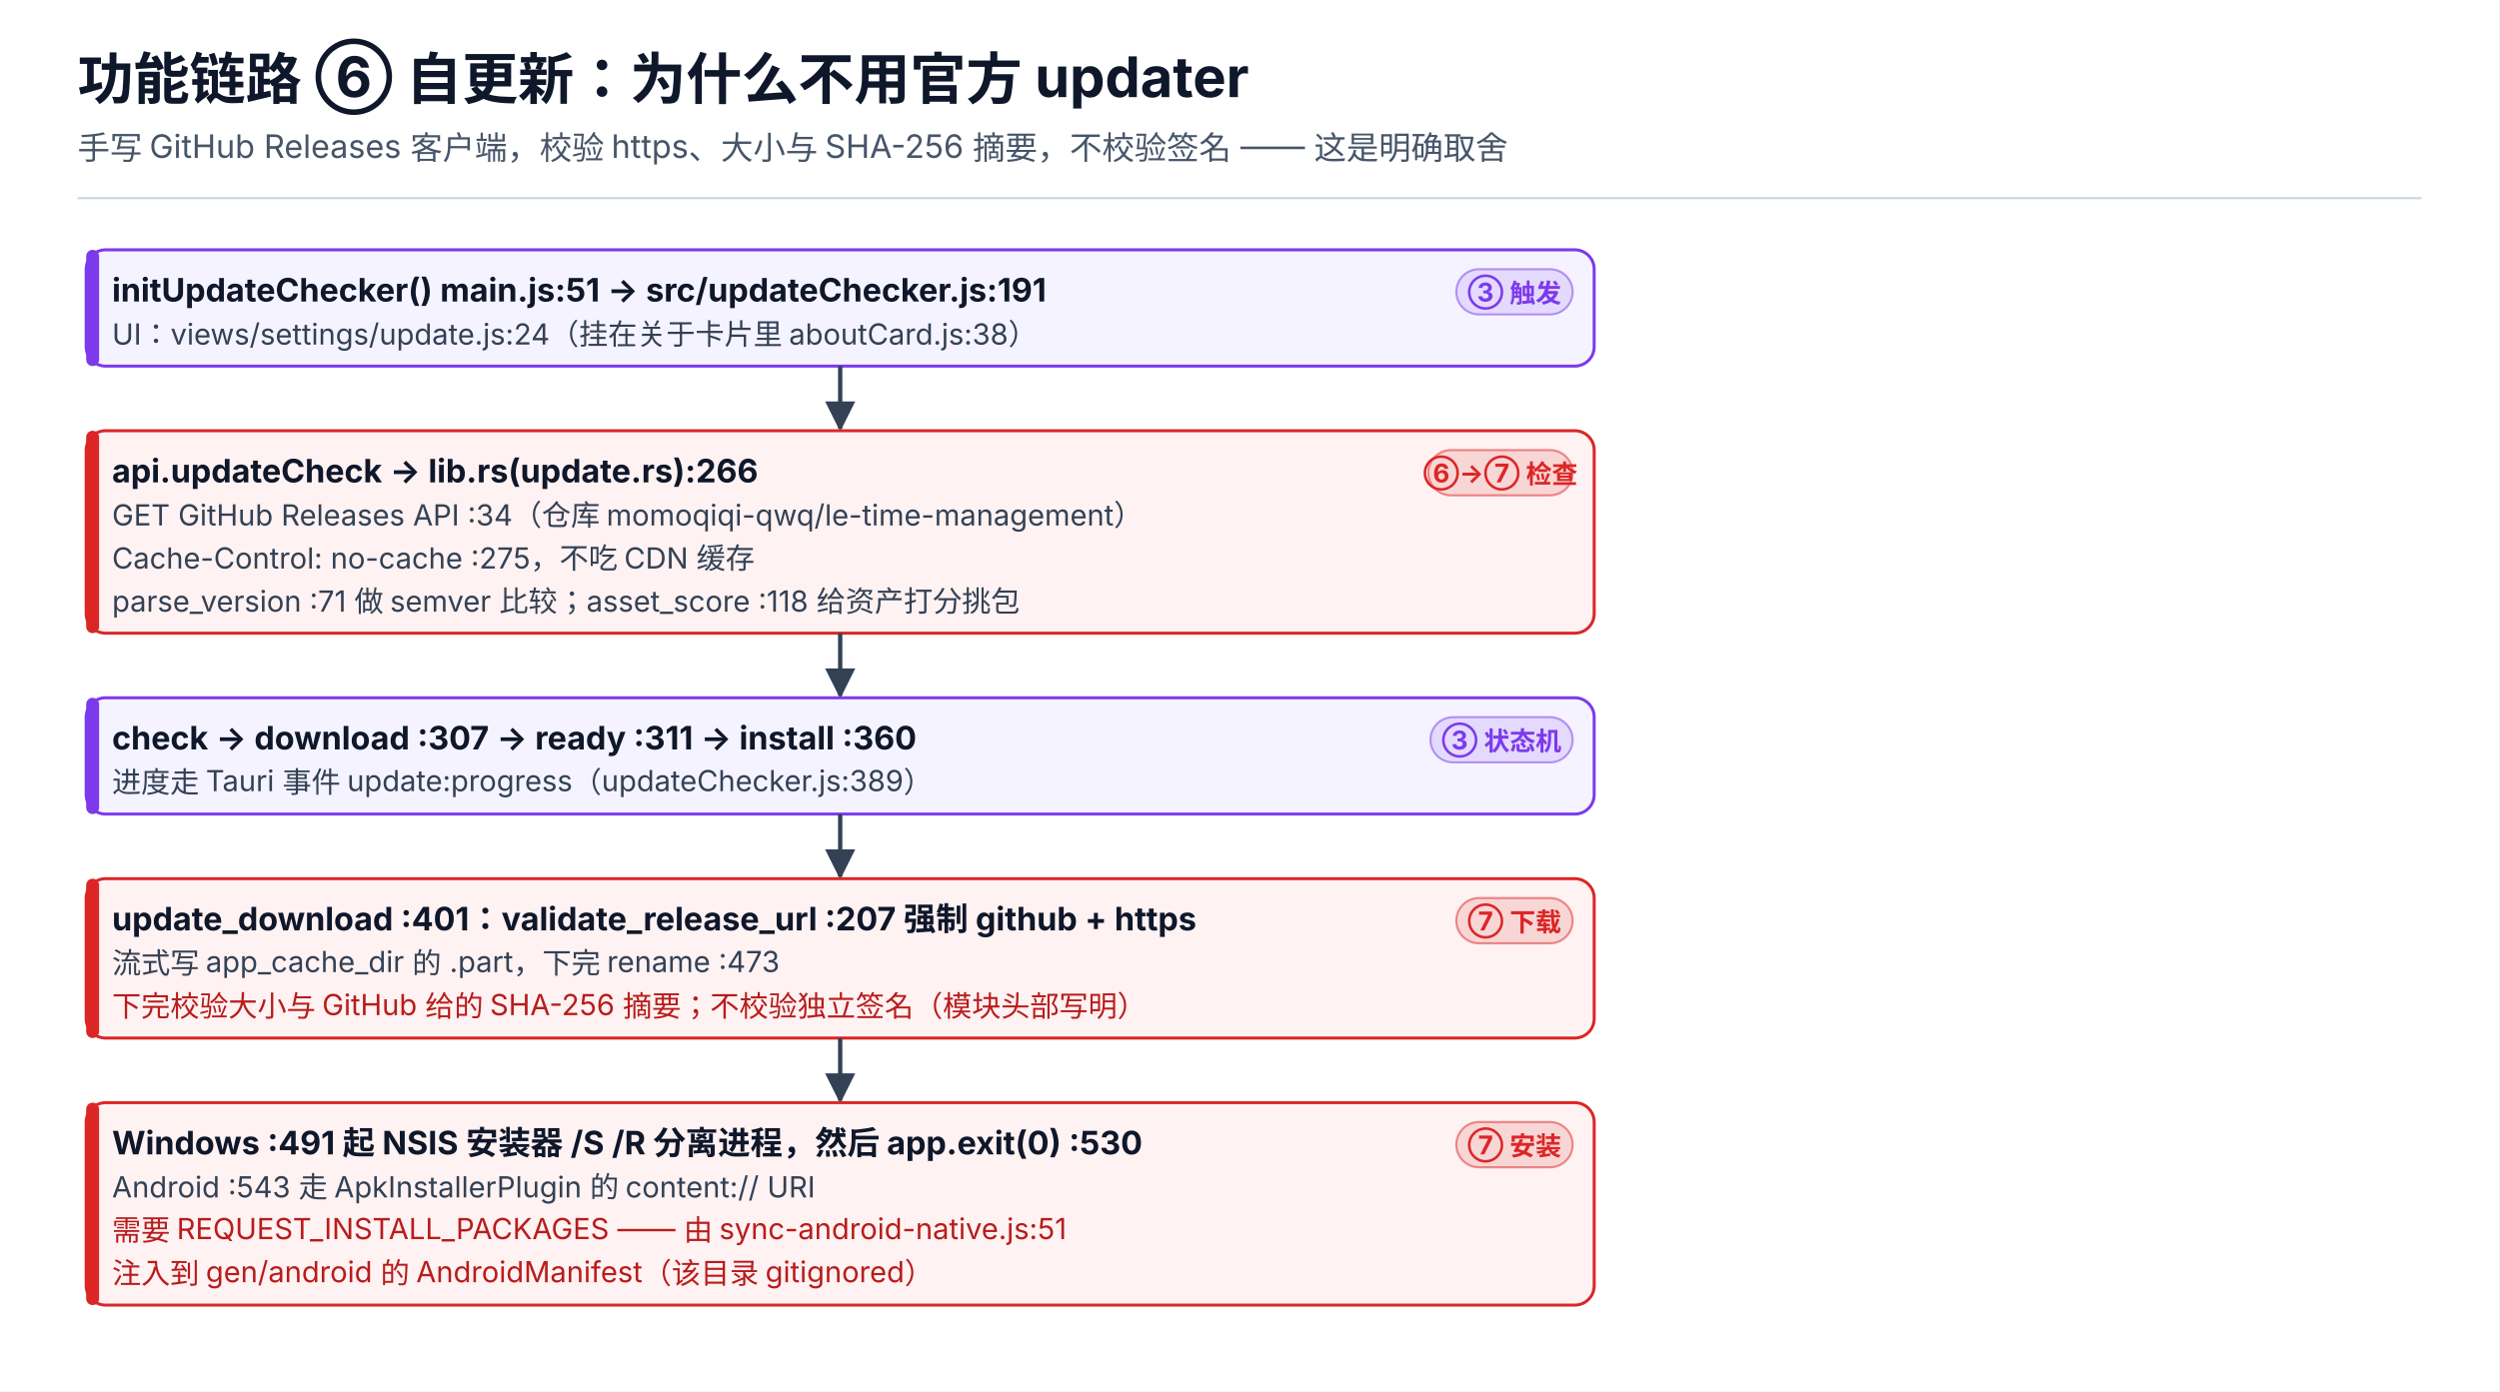
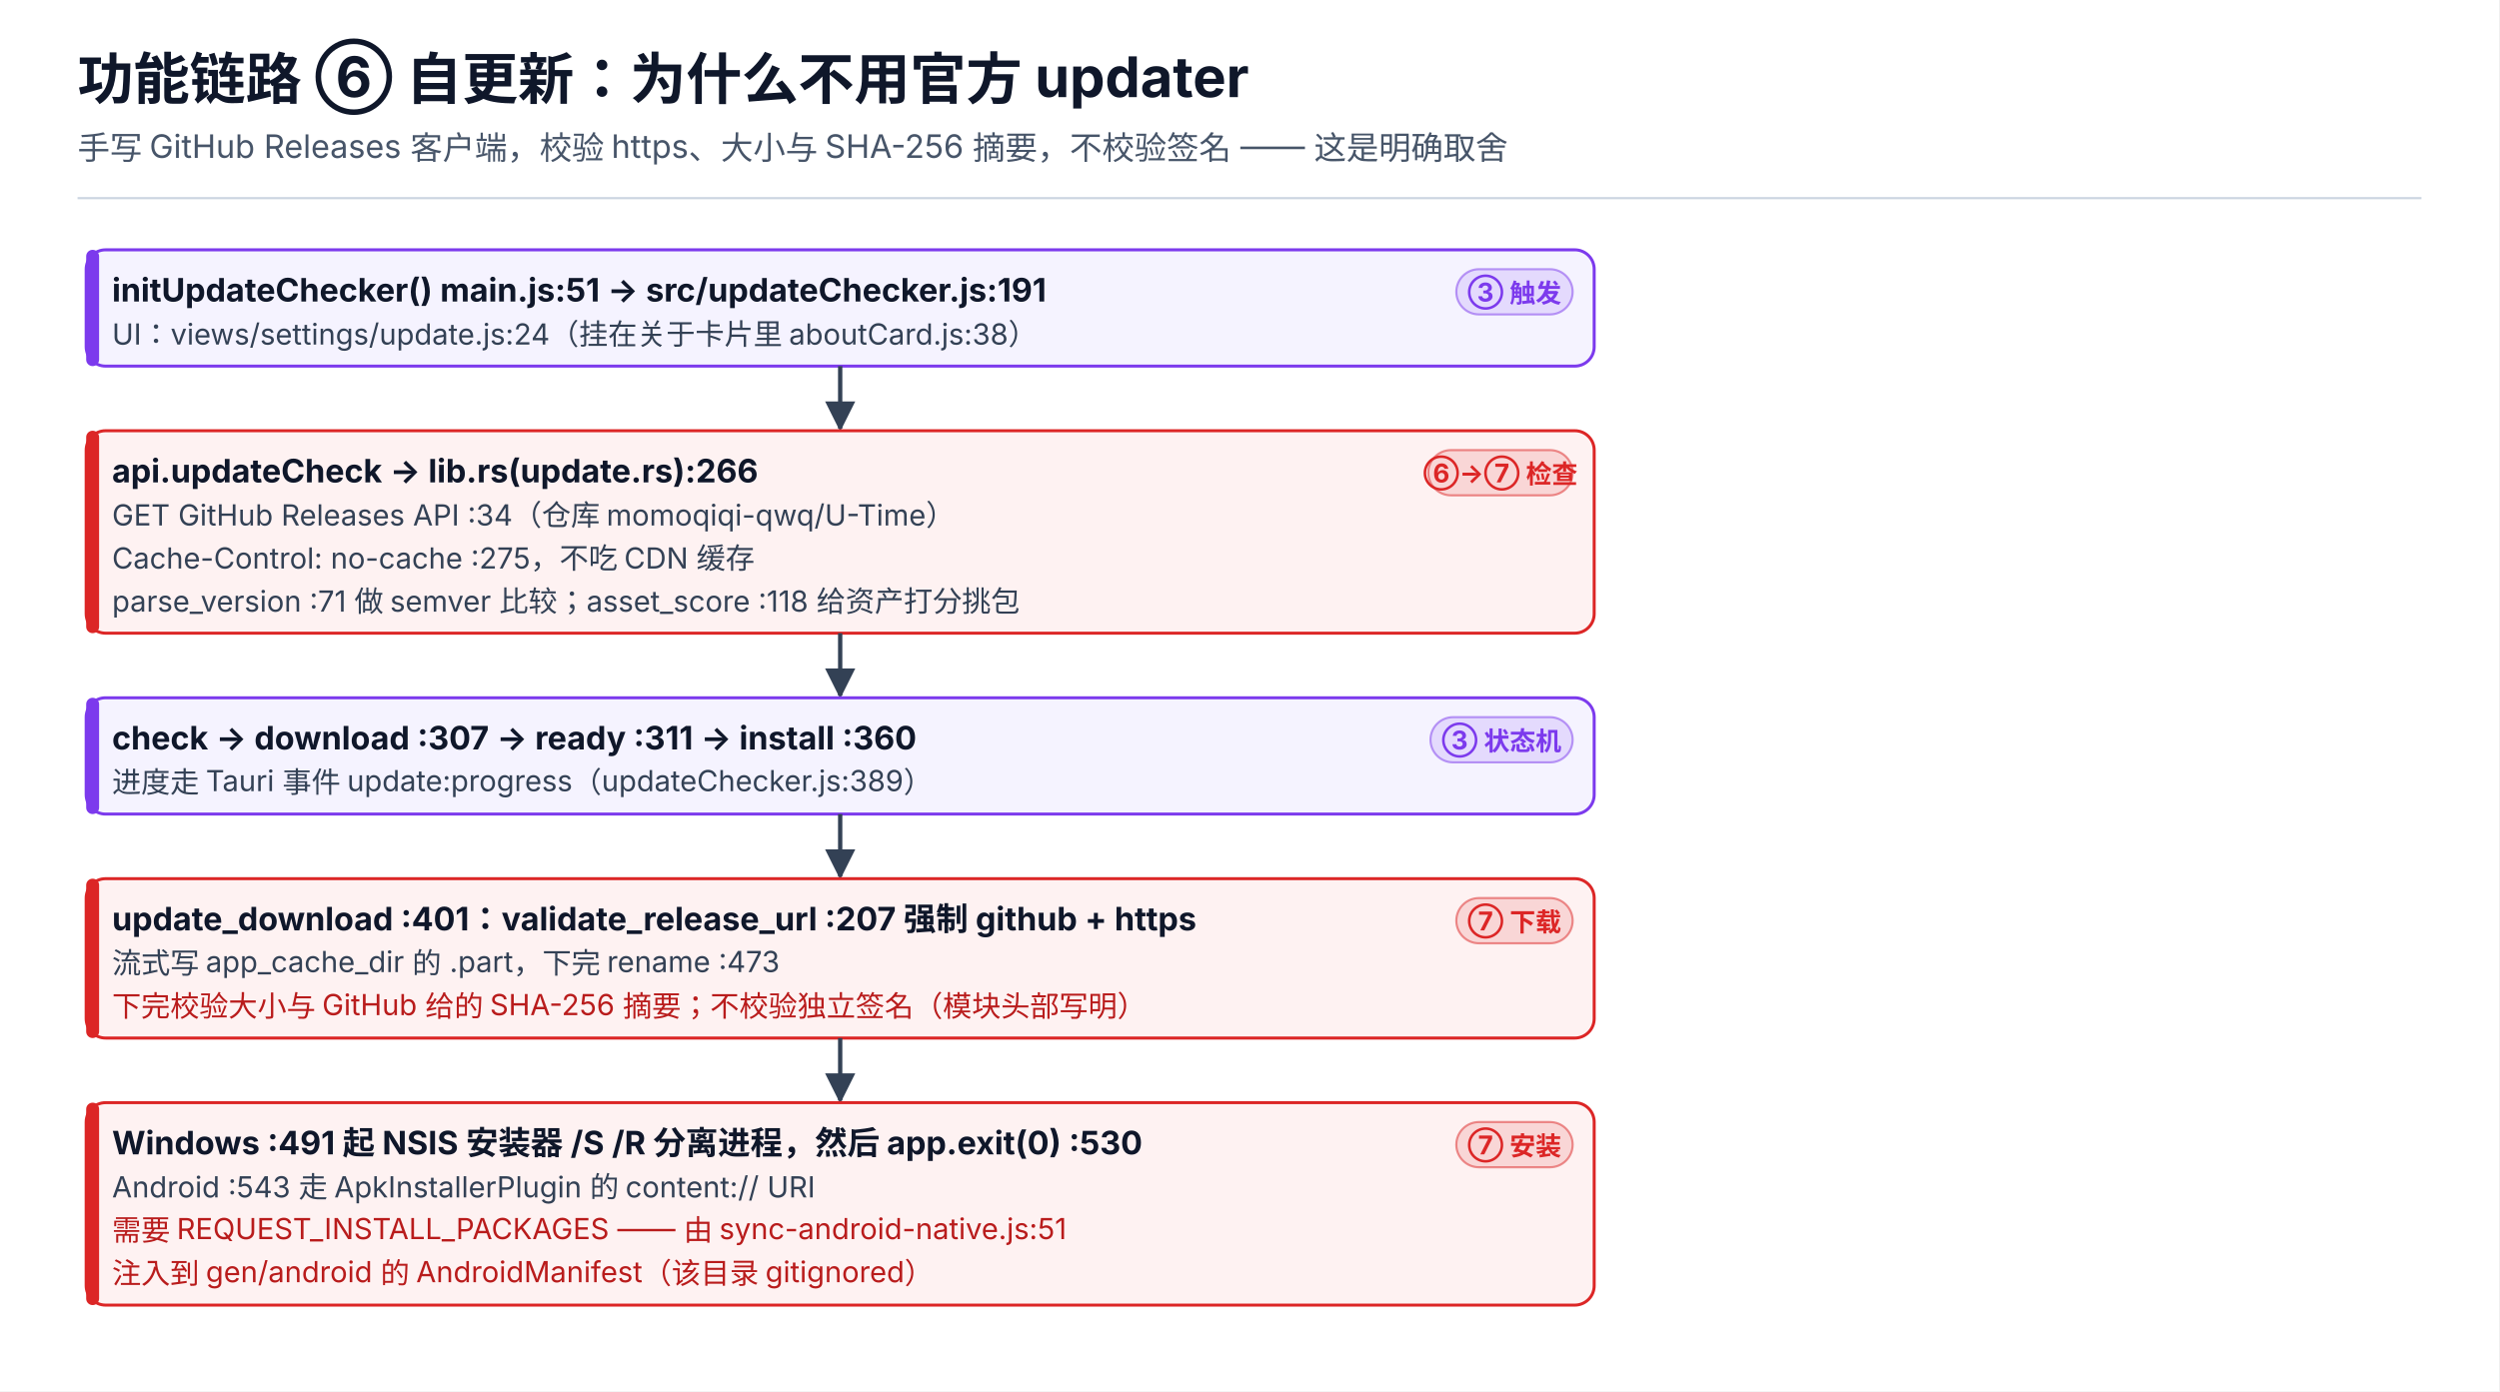
<svg xmlns="http://www.w3.org/2000/svg" width="1160" height="646" viewBox="0 0 1160 646" font-family="-apple-system,BlinkMacSystemFont,'Segoe UI','Microsoft YaHei','PingFang SC','Hiragino Sans GB',sans-serif">
  <defs>
    <marker id="ah" viewBox="0 0 10 10" refX="9" refY="5" markerWidth="7" markerHeight="7" orient="auto-start-reverse">
      <path d="M0,0 L10,5 L0,10 z" fill="#334155" />
    </marker>
    <marker id="ahl" viewBox="0 0 10 10" refX="9" refY="5" markerWidth="7" markerHeight="7" orient="auto-start-reverse">
      <path d="M0,0 L10,5 L0,10 z" fill="#94a3b8" />
    </marker>
    <marker id="ahb" viewBox="0 0 10 10" refX="9" refY="5" markerWidth="7" markerHeight="7" orient="auto-start-reverse">
      <path d="M0,0 L10,5 L0,10 z" fill="#2563eb" />
    </marker>
  </defs>
  <rect width="1160" height="646" fill="#ffffff" />
  <text x="36" y="46" font-size="26" font-weight="700" fill="#0f172a">功能链路 ⑥ 自更新：为什么不用官方 updater</text>
  <text x="36" y="74" font-size="15" fill="#475569">手写 GitHub Releases 客户端，校验 https、大小与 SHA-256 摘要，不校验签名 —— 这是明确取舍</text>
  <line x1="36" y1="92" x2="1124" y2="92" stroke="#cbd5e1" />
  <rect x="40" y="116" width="700" height="54" rx="9" fill="#f5f3ff" stroke="#7c3aed" stroke-width="1.4" />
  <rect x="40" y="116" width="6" height="54" rx="3" fill="#7c3aed" />
  <rect x="676" y="125" width="54" height="21" rx="10.5" fill="#7c3aed" fill-opacity=".14" stroke="#7c3aed" stroke-opacity=".5" />
  <text x="703" y="140" font-size="12" font-weight="700" fill="#7c3aed" text-anchor="middle">③ 触发</text>
  <text x="52" y="140" font-size="15" font-weight="700" fill="#0f172a">initUpdateChecker()  main.js:51 → src/updateChecker.js:191</text>
  <text x="52" y="160" font-size="13.5" font-weight="400" fill="#334155">UI：views/settings/update.js:24（挂在关于卡片里 aboutCard.js:38）</text>
  <line x1="390" y1="170" x2="390" y2="199" stroke="#334155" stroke-width="2" marker-end="url(#ah)" />
  <rect x="40" y="200" width="700" height="94" rx="9" fill="#fef2f2" stroke="#dc2626" stroke-width="1.4" />
  <rect x="40" y="200" width="6" height="94" rx="3" fill="#dc2626" />
  <rect x="663" y="209" width="67" height="21" rx="10.5" fill="#dc2626" fill-opacity=".14" stroke="#dc2626" stroke-opacity=".5" />
  <text x="696.5" y="224" font-size="12" font-weight="700" fill="#dc2626" text-anchor="middle">⑥→⑦ 检查</text>
  <text x="52" y="224" font-size="15" font-weight="700" fill="#0f172a">api.updateCheck → lib.rs(update.rs):266</text>
-   <text x="52" y="244" font-size="13.5" font-weight="400" fill="#334155">GET GitHub Releases API :34（仓库 momoqiqi-qwq/le-time-management）</text>
+   <text x="52" y="244" font-size="13.5" font-weight="400" fill="#334155">GET GitHub Releases API :34（仓库 momoqiqi-qwq/U-Time）</text>
  <text x="52" y="264" font-size="13.5" font-weight="400" fill="#334155">Cache-Control: no-cache :275，不吃 CDN 缓存</text>
  <text x="52" y="284" font-size="13.5" font-weight="400" fill="#334155">parse_version :71 做 semver 比较；asset_score :118 给资产打分挑包</text>
  <line x1="390" y1="294" x2="390" y2="323" stroke="#334155" stroke-width="2" marker-end="url(#ah)" />
  <rect x="40" y="324" width="700" height="54" rx="9" fill="#f5f3ff" stroke="#7c3aed" stroke-width="1.4" />
  <rect x="40" y="324" width="6" height="54" rx="3" fill="#7c3aed" />
  <rect x="664" y="333" width="66" height="21" rx="10.5" fill="#7c3aed" fill-opacity=".14" stroke="#7c3aed" stroke-opacity=".5" />
  <text x="697" y="348" font-size="12" font-weight="700" fill="#7c3aed" text-anchor="middle">③ 状态机</text>
  <text x="52" y="348" font-size="15" font-weight="700" fill="#0f172a">check → download :307 → ready :311 → install :360</text>
  <text x="52" y="368" font-size="13.5" font-weight="400" fill="#334155">进度走 Tauri 事件 update:progress（updateChecker.js:389）</text>
  <line x1="390" y1="378" x2="390" y2="407" stroke="#334155" stroke-width="2" marker-end="url(#ah)" />
  <rect x="40" y="408" width="700" height="74" rx="9" fill="#fef2f2" stroke="#dc2626" stroke-width="1.4" />
  <rect x="40" y="408" width="6" height="74" rx="3" fill="#dc2626" />
  <rect x="676" y="417" width="54" height="21" rx="10.5" fill="#dc2626" fill-opacity=".14" stroke="#dc2626" stroke-opacity=".5" />
  <text x="703" y="432" font-size="12" font-weight="700" fill="#dc2626" text-anchor="middle">⑦ 下载</text>
  <text x="52" y="432" font-size="15" font-weight="700" fill="#0f172a">update_download :401：validate_release_url :207 强制 github + https</text>
  <text x="52" y="452" font-size="13.5" font-weight="400" fill="#334155">流式写 app_cache_dir 的 .part，下完 rename :473</text>
  <text x="52" y="472" font-size="13.5" font-weight="400" fill="#b91c1c">下完校验大小与 GitHub 给的 SHA-256 摘要；不校验独立签名（模块头部写明）</text>
  <line x1="390" y1="482" x2="390" y2="511" stroke="#334155" stroke-width="2" marker-end="url(#ah)" />
  <rect x="40" y="512" width="700" height="94" rx="9" fill="#fef2f2" stroke="#dc2626" stroke-width="1.4" />
  <rect x="40" y="512" width="6" height="94" rx="3" fill="#dc2626" />
  <rect x="676" y="521" width="54" height="21" rx="10.5" fill="#dc2626" fill-opacity=".14" stroke="#dc2626" stroke-opacity=".5" />
  <text x="703" y="536" font-size="12" font-weight="700" fill="#dc2626" text-anchor="middle">⑦ 安装</text>
  <text x="52" y="536" font-size="15" font-weight="700" fill="#0f172a">Windows :491 起 NSIS 安装器 /S /R 分离进程，然后 app.exit(0) :530</text>
  <text x="52" y="556" font-size="13.5" font-weight="400" fill="#334155">Android :543 走 ApkInstallerPlugin 的 content:// URI</text>
  <text x="52" y="576" font-size="13.5" font-weight="400" fill="#b91c1c">需要 REQUEST_INSTALL_PACKAGES —— 由 sync-android-native.js:51</text>
  <text x="52" y="596" font-size="13.5" font-weight="400" fill="#b91c1c">注入到 gen/android 的 AndroidManifest（该目录 gitignored）</text>
</svg>
